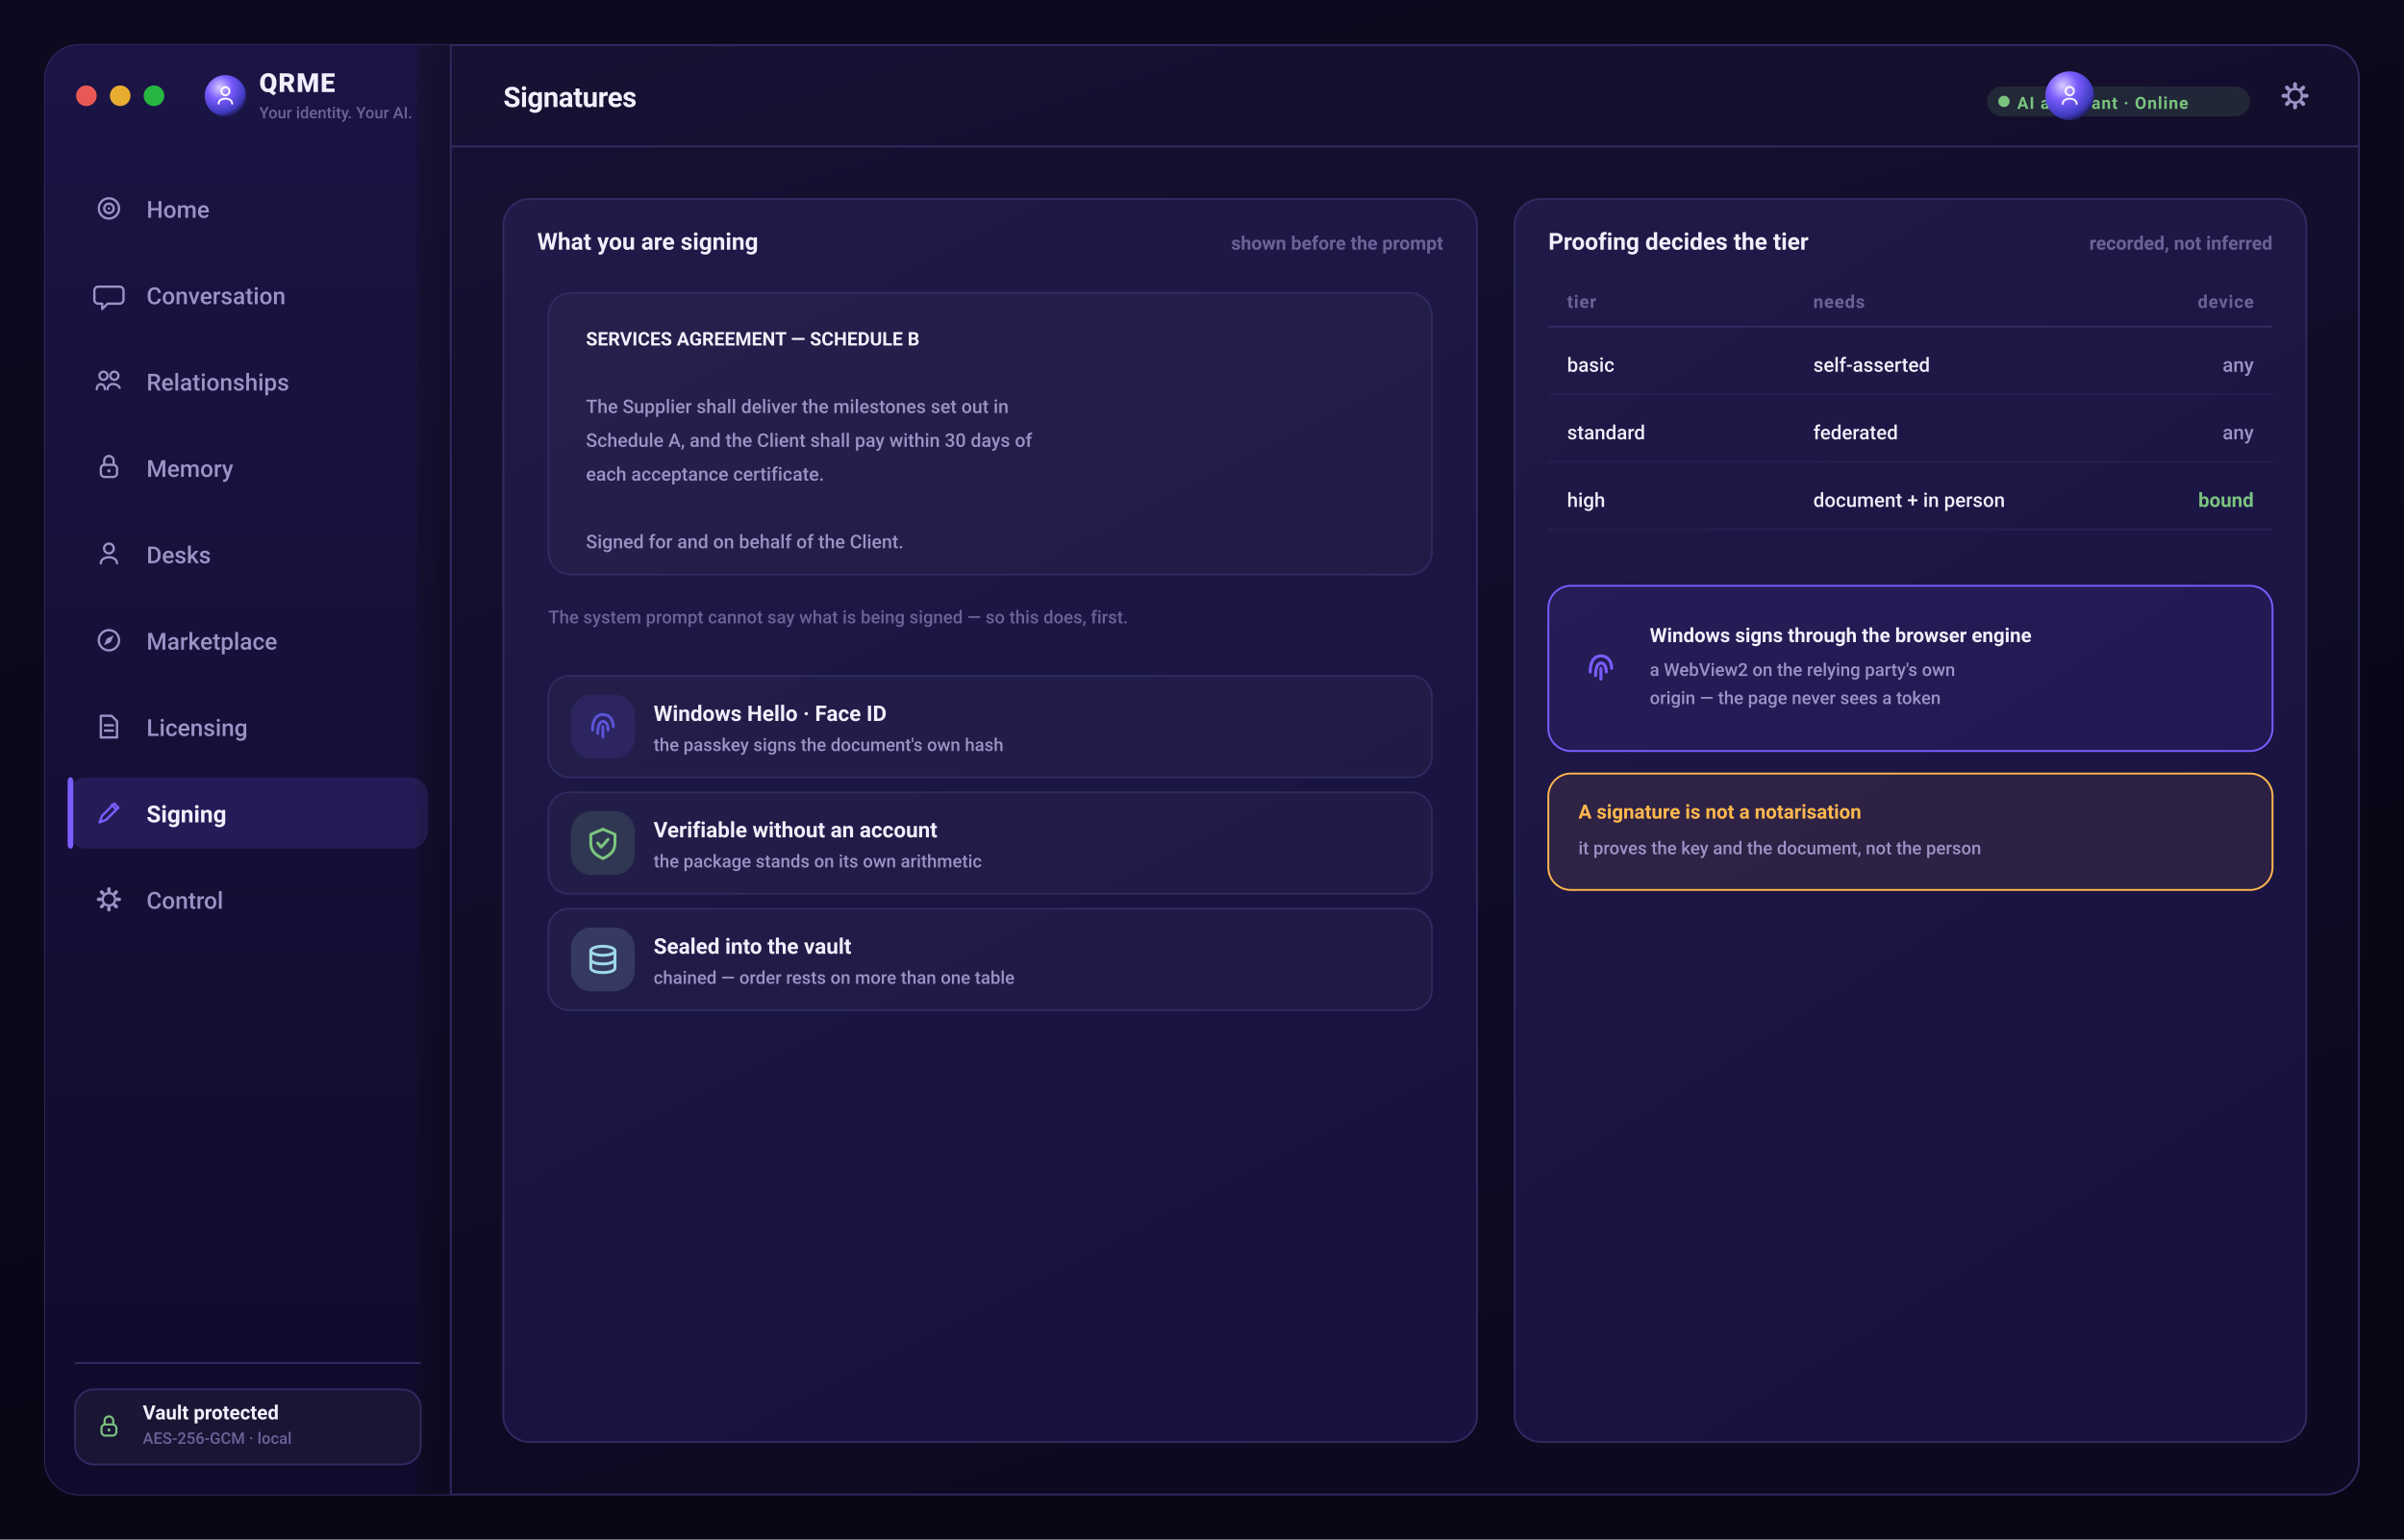
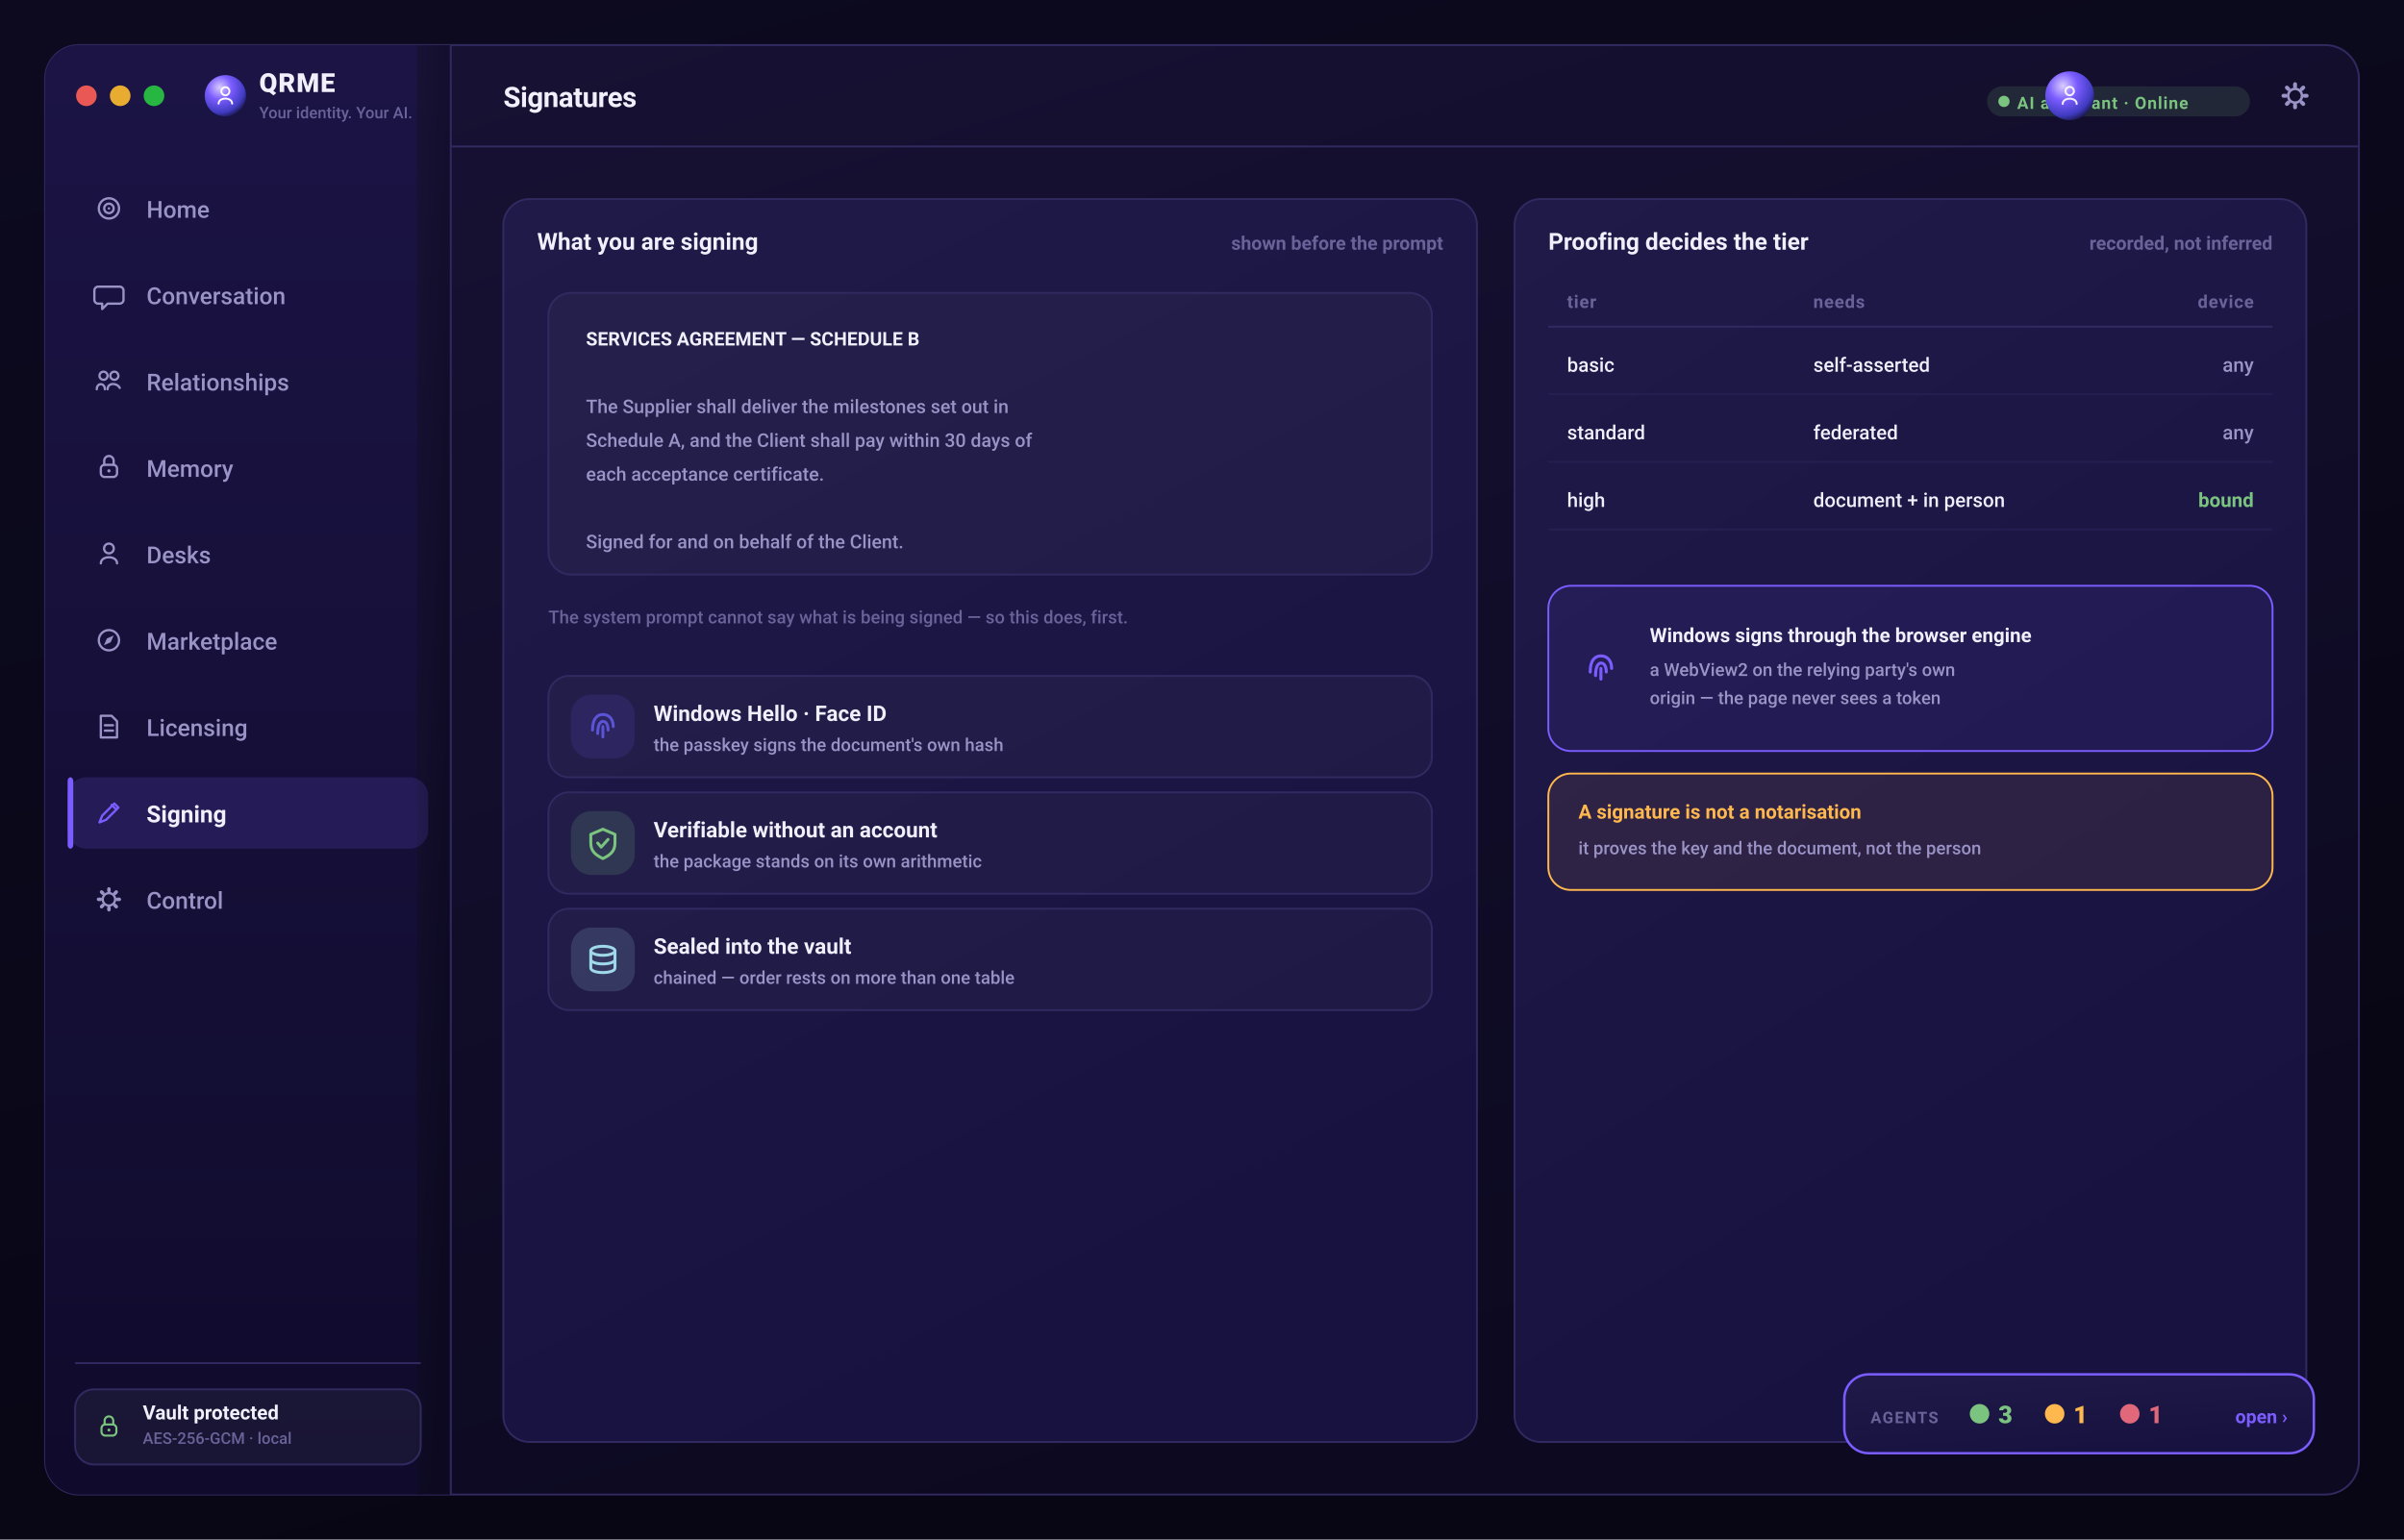
<svg xmlns="http://www.w3.org/2000/svg" width="1280" height="820" viewBox="0 0 1280 820" role="img" aria-label="QRME — Signatures">
  <defs>
    <linearGradient id="gPage" x1="0" y1="0" x2="0.4" y2="1">
      <stop offset="0" stop-color="#0d0a20" />
      <stop offset="1" stop-color="#080614" />
    </linearGradient>
    <linearGradient id="gScr" x1="0" y1="0" x2="0.5" y2="1">
      <stop offset="0" stop-color="#181235" />
      <stop offset="1" stop-color="#0c0920" />
    </linearGradient>
    <linearGradient id="gSide" x1="0" y1="0" x2="0" y2="1">
      <stop offset="0" stop-color="#1b1445" />
      <stop offset="1" stop-color="#100b2c" />
    </linearGradient>
    <linearGradient id="gCard" x1="0" y1="0" x2="0.4" y2="1">
      <stop offset="0" stop-color="#201a48" />
      <stop offset="1" stop-color="#181240" />
    </linearGradient>
    <linearGradient id="gBrand" x1="0" y1="0" x2="1" y2="0">
      <stop offset="0" stop-color="#7b5cff" />
      <stop offset="1" stop-color="#9d7bff" />
    </linearGradient>
    <linearGradient id="gAmber" x1="0" y1="0" x2="1" y2="0">
      <stop offset="0" stop-color="#ffb84d" />
      <stop offset="1" stop-color="#ffd27a" />
    </linearGradient>
    <radialGradient id="orb" cx="36%" cy="30%" r="78%">
      <stop offset="0" stop-color="#d9ccff" />
      <stop offset="38%" stop-color="#7b5cff" />
      <stop offset="78%" stop-color="#3f3bc0" />
      <stop offset="100%" stop-color="#140f34" />
    </radialGradient>
  </defs>
  <rect x="0.0" y="0.0" width="1280.0" height="820.0" rx="0" fill="url(#gPage)" />
  <rect x="24" y="24" width="1232" height="772" rx="18" fill="url(#gScr)" stroke="#302a60" stroke-width="1" />
  <rect x="24.0" y="24.0" width="216.0" height="772.0" rx="18" fill="url(#gSide)" />
  <rect x="222.0" y="24.0" width="18.0" height="772.0" rx="0" fill="url(#gScr)" />
  <line x1="240" y1="24" x2="240" y2="796" stroke="#302a60" stroke-width="1" />
  <line x1="240" y1="78" x2="1256" y2="78" stroke="#302a60" stroke-width="1" />
  <circle cx="46" cy="51" r="5.5" fill="#ff5f57" opacity="0.9" />
  <circle cx="64" cy="51" r="5.5" fill="#febc2e" opacity="0.9" />
  <circle cx="82" cy="51" r="5.5" fill="#28c840" opacity="0.9" />
  <circle cx="120" cy="51" r="11" fill="url(#orb)" />
  <circle cx="120" cy="48.6" r="2.16" fill="none" stroke="rgba(255,255,255,0.95)" stroke-width="1.02" stroke-linecap="round" stroke-linejoin="round" />
  <path d="M116.4 55.2 c0 -3.6 7.2 -3.6 7.2 0" fill="none" stroke="rgba(255,255,255,0.95)" stroke-width="1.02" stroke-linecap="round" stroke-linejoin="round" />
  <text x="138.0" y="49.0" font-family="-apple-system,BlinkMacSystemFont,'SF Pro Display','SF Pro Text','Segoe UI',Roboto,system-ui,sans-serif" font-size="14" font-weight="800" fill="#f2effc" text-anchor="start" letter-spacing="0.5">QRME</text>
  <text x="138.0" y="63.0" font-family="-apple-system,BlinkMacSystemFont,'SF Pro Display','SF Pro Text','Segoe UI',Roboto,system-ui,sans-serif" font-size="8.5" font-weight="500" fill="#6a6399" text-anchor="start">Your identity. Your AI.</text>
  <text x="268.0" y="57.0" font-family="-apple-system,BlinkMacSystemFont,'SF Pro Display','SF Pro Text','Segoe UI',Roboto,system-ui,sans-serif" font-size="15" font-weight="700" fill="#f2effc" text-anchor="start" letter-spacing="-0.2">Signatures</text>
  <rect x="1220.96" y="43.8" width="2.08" height="3.2" rx="1" transform="rotate(0 1222 51)" fill="#9a93c6" />
  <rect x="1220.96" y="43.8" width="2.08" height="3.2" rx="1" transform="rotate(45 1222 51)" fill="#9a93c6" />
  <rect x="1220.96" y="43.8" width="2.08" height="3.2" rx="1" transform="rotate(90 1222 51)" fill="#9a93c6" />
  <rect x="1220.96" y="43.8" width="2.08" height="3.2" rx="1" transform="rotate(135 1222 51)" fill="#9a93c6" />
  <rect x="1220.96" y="43.8" width="2.08" height="3.2" rx="1" transform="rotate(180 1222 51)" fill="#9a93c6" />
  <rect x="1220.96" y="43.8" width="2.08" height="3.2" rx="1" transform="rotate(225 1222 51)" fill="#9a93c6" />
  <rect x="1220.96" y="43.8" width="2.08" height="3.2" rx="1" transform="rotate(270 1222 51)" fill="#9a93c6" />
  <rect x="1220.96" y="43.8" width="2.08" height="3.2" rx="1" transform="rotate(315 1222 51)" fill="#9a93c6" />
  <circle cx="1222" cy="51" r="3.68" fill="none" stroke="#9a93c6" stroke-width="1.36" stroke-linecap="round" stroke-linejoin="round" />
  <rect x="1058.0" y="46.0" width="140.0" height="16.0" rx="8" fill="rgba(123,196,127,0.14)" />
  <circle cx="1067.0" cy="54" r="3" fill="#7bc47f" />
  <text x="1074.0" y="58.0" font-family="-apple-system,BlinkMacSystemFont,'SF Pro Display','SF Pro Text','Segoe UI',Roboto,system-ui,sans-serif" font-size="9" font-weight="700" fill="#7bc47f" text-anchor="start" letter-spacing="0.5">AI assistant · Online</text>
  <circle cx="1102" cy="51" r="13" fill="url(#orb)" />
  <circle cx="1102" cy="48.52" r="2.232" fill="none" stroke="rgba(255,255,255,0.9)" stroke-width="1.05" stroke-linecap="round" stroke-linejoin="round" />
  <path d="M1098.28 55.34 c0 -3.72 7.44 -3.72 7.44 0" fill="none" stroke="rgba(255,255,255,0.9)" stroke-width="1.05" stroke-linecap="round" stroke-linejoin="round" />
  <circle cx="58" cy="111" r="5.4" fill="none" stroke="#9a93c6" stroke-width="1.22" stroke-linecap="round" stroke-linejoin="round" />
  <circle cx="58" cy="111" r="2.52" fill="none" stroke="#9a93c6" stroke-width="1.22" stroke-linecap="round" stroke-linejoin="round" />
  <circle cx="58" cy="111" r="0.648" fill="#9a93c6" />
  <text x="78.0" y="116.0" font-family="-apple-system,BlinkMacSystemFont,'SF Pro Display','SF Pro Text','Segoe UI',Roboto,system-ui,sans-serif" font-size="12.5" font-weight="500" fill="#9a93c6" text-anchor="start">Home</text>
  <path d="M52.24 152.68 h11.52 a2 2 0 0 1 2 2 v5.04 a2 2 0 0 1 -2 2 h-6.48 l-2.88 2.88 v-2.88 h-2.16 a2 2 0 0 1 -2 -2 v-5.04 a2 2 0 0 1 2 -2 Z" fill="none" stroke="#9a93c6" stroke-width="1.22" stroke-linecap="round" stroke-linejoin="round" />
  <text x="78.0" y="162.0" font-family="-apple-system,BlinkMacSystemFont,'SF Pro Display','SF Pro Text','Segoe UI',Roboto,system-ui,sans-serif" font-size="12.5" font-weight="500" fill="#9a93c6" text-anchor="start">Conversation</text>
  <circle cx="55.12" cy="200.12" r="2.16" fill="none" stroke="#9a93c6" stroke-width="1.22" stroke-linecap="round" stroke-linejoin="round" />
  <circle cx="60.88" cy="200.12" r="2.16" fill="none" stroke="#9a93c6" stroke-width="1.22" stroke-linecap="round" stroke-linejoin="round" />
  <path d="M51.52 207.32 c0 -3.6 4.32 -3.6 4.32 0 M57.28 207.32 c0 -3.6 5.04 -3.6 6.48 -0.72" fill="none" stroke="#9a93c6" stroke-width="1.22" stroke-linecap="round" stroke-linejoin="round" />
  <text x="78.0" y="208.0" font-family="-apple-system,BlinkMacSystemFont,'SF Pro Display','SF Pro Text','Segoe UI',Roboto,system-ui,sans-serif" font-size="12.5" font-weight="500" fill="#9a93c6" text-anchor="start">Relationships</text>
  <rect x="53.68" y="247.56" width="8.64" height="6.48" rx="2" fill="none" stroke="#9a93c6" stroke-width="1.22" stroke-linecap="round" stroke-linejoin="round" />
  <path d="M55.48 247.56 v-2.16 a2.52 2.52 0 0 1 5.04 0 v2.16" fill="none" stroke="#9a93c6" stroke-width="1.22" stroke-linecap="round" stroke-linejoin="round" />
  <circle cx="58" cy="250.8" r="0.864" fill="#9a93c6" />
  <text x="78.0" y="254.0" font-family="-apple-system,BlinkMacSystemFont,'SF Pro Display','SF Pro Text','Segoe UI',Roboto,system-ui,sans-serif" font-size="12.5" font-weight="500" fill="#9a93c6" text-anchor="start">Memory</text>
  <circle cx="58" cy="292.12" r="2.592" fill="none" stroke="#9a93c6" stroke-width="1.22" stroke-linecap="round" stroke-linejoin="round" />
  <path d="M53.68 300.04 c0 -4.32 8.64 -4.32 8.64 0" fill="none" stroke="#9a93c6" stroke-width="1.22" stroke-linecap="round" stroke-linejoin="round" />
  <text x="78.0" y="300.0" font-family="-apple-system,BlinkMacSystemFont,'SF Pro Display','SF Pro Text','Segoe UI',Roboto,system-ui,sans-serif" font-size="12.5" font-weight="500" fill="#9a93c6" text-anchor="start">Desks</text>
  <circle cx="58" cy="341" r="5.4" fill="none" stroke="#9a93c6" stroke-width="1.22" stroke-linecap="round" stroke-linejoin="round" />
  <path d="M60.52 338.48 l-1.584 3.6 -3.6 1.584 1.584 -3.6 Z" fill="#9a93c6" />
  <text x="78.0" y="346.0" font-family="-apple-system,BlinkMacSystemFont,'SF Pro Display','SF Pro Text','Segoe UI',Roboto,system-ui,sans-serif" font-size="12.5" font-weight="500" fill="#9a93c6" text-anchor="start">Marketplace</text>
  <path d="M53.68 381.24 h5.76 l2.88 2.88 v8.64 h-8.64 Z" fill="none" stroke="#9a93c6" stroke-width="1.22" stroke-linecap="round" stroke-linejoin="round" />
  <path d="M55.84 386.28 h4.32 M55.84 389.16 h4.32" fill="none" stroke="#9a93c6" stroke-width="1.22" stroke-linecap="round" stroke-linejoin="round" />
  <text x="78.0" y="392.0" font-family="-apple-system,BlinkMacSystemFont,'SF Pro Display','SF Pro Text','Segoe UI',Roboto,system-ui,sans-serif" font-size="12.5" font-weight="500" fill="#9a93c6" text-anchor="start">Licensing</text>
  <rect x="36.0" y="414.0" width="192.0" height="38.0" rx="10" fill="rgba(123,92,255,0.16)" />
  <rect x="36.0" y="414.0" width="3.0" height="38.0" rx="2" fill="#7b5cff" />
  <path d="M52.96 438.04 l1.44 -3.6 6.48 -6.48 2.16 2.16 -6.48 6.48 -3.6 1.44 Z" fill="none" stroke="#7b5cff" stroke-width="1.22" stroke-linecap="round" stroke-linejoin="round" />
  <path d="M59.44 428.68 l2.16 2.16" fill="none" stroke="#7b5cff" stroke-width="1.22" stroke-linecap="round" stroke-linejoin="round" />
  <text x="78.0" y="438.0" font-family="-apple-system,BlinkMacSystemFont,'SF Pro Display','SF Pro Text','Segoe UI',Roboto,system-ui,sans-serif" font-size="12.5" font-weight="650" fill="#f2effc" text-anchor="start">Signing</text>
  <rect x="57.064" y="472.52" width="1.872" height="2.88" rx="1" transform="rotate(0 58 479)" fill="#9a93c6" />
  <rect x="57.064" y="472.52" width="1.872" height="2.88" rx="1" transform="rotate(45 58 479)" fill="#9a93c6" />
  <rect x="57.064" y="472.52" width="1.872" height="2.88" rx="1" transform="rotate(90 58 479)" fill="#9a93c6" />
  <rect x="57.064" y="472.52" width="1.872" height="2.88" rx="1" transform="rotate(135 58 479)" fill="#9a93c6" />
  <rect x="57.064" y="472.52" width="1.872" height="2.88" rx="1" transform="rotate(180 58 479)" fill="#9a93c6" />
  <rect x="57.064" y="472.52" width="1.872" height="2.88" rx="1" transform="rotate(225 58 479)" fill="#9a93c6" />
  <rect x="57.064" y="472.52" width="1.872" height="2.88" rx="1" transform="rotate(270 58 479)" fill="#9a93c6" />
  <rect x="57.064" y="472.52" width="1.872" height="2.88" rx="1" transform="rotate(315 58 479)" fill="#9a93c6" />
  <circle cx="58" cy="479" r="3.312" fill="none" stroke="#9a93c6" stroke-width="1.22" stroke-linecap="round" stroke-linejoin="round" />
  <text x="78.0" y="484.0" font-family="-apple-system,BlinkMacSystemFont,'SF Pro Display','SF Pro Text','Segoe UI',Roboto,system-ui,sans-serif" font-size="12.5" font-weight="500" fill="#9a93c6" text-anchor="start">Control</text>
  <line x1="40" y1="726" x2="224" y2="726" stroke="#302a60" stroke-width="1" />
  <rect x="40.0" y="740.0" width="184.0" height="40.0" rx="10" fill="rgba(255,255,255,0.04)" stroke="#302a60" stroke-width="1" />
  <rect x="54.04" y="758.68" width="7.92" height="5.94" rx="2" fill="none" stroke="#7bc47f" stroke-width="1.12" stroke-linecap="round" stroke-linejoin="round" />
  <path d="M55.69 758.68 v-1.98 a2.31 2.31 0 0 1 4.62 0 v1.98" fill="none" stroke="#7bc47f" stroke-width="1.12" stroke-linecap="round" stroke-linejoin="round" />
  <circle cx="58" cy="761.65" r="0.792" fill="#7bc47f" />
  <text x="76.0" y="756.0" font-family="-apple-system,BlinkMacSystemFont,'SF Pro Display','SF Pro Text','Segoe UI',Roboto,system-ui,sans-serif" font-size="10.5" font-weight="650" fill="#f2effc" text-anchor="start">Vault protected</text>
  <text x="76.0" y="769.0" font-family="-apple-system,BlinkMacSystemFont,'SF Pro Display','SF Pro Text','Segoe UI',Roboto,system-ui,sans-serif" font-size="8.5" font-weight="500" fill="#6a6399" text-anchor="start">AES-256-GCM · local</text>
  <rect x="268.0" y="106.0" width="518.4" height="662.0" rx="14" fill="url(#gCard)" stroke="#302a60" stroke-width="1" />
  <text x="286.0" y="133.0" font-family="-apple-system,BlinkMacSystemFont,'SF Pro Display','SF Pro Text','Segoe UI',Roboto,system-ui,sans-serif" font-size="12.5" font-weight="700" fill="#f2effc" text-anchor="start">What you are signing</text>
  <text x="768.4" y="133.0" font-family="-apple-system,BlinkMacSystemFont,'SF Pro Display','SF Pro Text','Segoe UI',Roboto,system-ui,sans-serif" font-size="10" font-weight="600" fill="#6a6399" text-anchor="end">shown before the prompt</text>
  <rect x="292.0" y="156.0" width="470.4" height="150.0" rx="12" fill="rgba(255,255,255,0.03)" stroke="#302a60" stroke-width="1" />
  <text x="312.0" y="184.0" font-family="-apple-system,BlinkMacSystemFont,'SF Pro Display','SF Pro Text','Segoe UI',Roboto,system-ui,sans-serif" font-size="10" font-weight="700" fill="#f2effc" text-anchor="start">SERVICES AGREEMENT — SCHEDULE B</text>
  <text x="312.0" y="202.0" font-family="-apple-system,BlinkMacSystemFont,'SF Pro Display','SF Pro Text','Segoe UI',Roboto,system-ui,sans-serif" font-size="10" font-weight="500" fill="#9a93c6" text-anchor="start" />
  <text x="312.0" y="220.0" font-family="-apple-system,BlinkMacSystemFont,'SF Pro Display','SF Pro Text','Segoe UI',Roboto,system-ui,sans-serif" font-size="10" font-weight="500" fill="#9a93c6" text-anchor="start">The Supplier shall deliver the milestones set out in</text>
  <text x="312.0" y="238.0" font-family="-apple-system,BlinkMacSystemFont,'SF Pro Display','SF Pro Text','Segoe UI',Roboto,system-ui,sans-serif" font-size="10" font-weight="500" fill="#9a93c6" text-anchor="start">Schedule A, and the Client shall pay within 30 days of</text>
  <text x="312.0" y="256.0" font-family="-apple-system,BlinkMacSystemFont,'SF Pro Display','SF Pro Text','Segoe UI',Roboto,system-ui,sans-serif" font-size="10" font-weight="500" fill="#9a93c6" text-anchor="start">each acceptance certificate.</text>
  <text x="312.0" y="274.0" font-family="-apple-system,BlinkMacSystemFont,'SF Pro Display','SF Pro Text','Segoe UI',Roboto,system-ui,sans-serif" font-size="10" font-weight="500" fill="#9a93c6" text-anchor="start" />
  <text x="312.0" y="292.0" font-family="-apple-system,BlinkMacSystemFont,'SF Pro Display','SF Pro Text','Segoe UI',Roboto,system-ui,sans-serif" font-size="10" font-weight="500" fill="#9a93c6" text-anchor="start">Signed for and on behalf of the Client.</text>
  <text x="292.0" y="332.0" font-family="-apple-system,BlinkMacSystemFont,'SF Pro Display','SF Pro Text','Segoe UI',Roboto,system-ui,sans-serif" font-size="9.5" font-weight="500" fill="#6a6399" text-anchor="start">The system prompt cannot say what is being signed — so this does, first.</text>
  <rect x="292.0" y="360.0" width="470.4" height="54.0" rx="11" fill="rgba(255,255,255,0.03)" stroke="#302a60" stroke-width="1" />
  <rect x="304.0" y="370.0" width="34.0" height="34.0" rx="11" fill="rgba(91,84,214,0.16)" />
  <path d="M315.48 388.84 c0 -6.44 2.76 -8.28 5.52 -8.28 c2.76 0 5.52 1.84 5.52 6.44" fill="none" stroke="#5b54d6" stroke-width="1.56" stroke-linecap="round" stroke-linejoin="round" />
  <path d="M318.24 390.68 c0 -5.52 1.84 -6.44 2.76 -6.44 c1.84 0 2.76 1.84 2.76 4.6" fill="none" stroke="#5b54d6" stroke-width="1.56" stroke-linecap="round" stroke-linejoin="round" />
  <path d="M321 392.52 v-5.52" fill="none" stroke="#5b54d6" stroke-width="1.56" stroke-linecap="round" stroke-linejoin="round" />
  <text x="348.0" y="384.0" font-family="-apple-system,BlinkMacSystemFont,'SF Pro Display','SF Pro Text','Segoe UI',Roboto,system-ui,sans-serif" font-size="11.5" font-weight="650" fill="#f2effc" text-anchor="start">Windows Hello · Face ID</text>
  <text x="348.0" y="400.0" font-family="-apple-system,BlinkMacSystemFont,'SF Pro Display','SF Pro Text','Segoe UI',Roboto,system-ui,sans-serif" font-size="9.5" font-weight="500" fill="#9a93c6" text-anchor="start">the passkey signs the document's own hash</text>
  <rect x="292.0" y="422.0" width="470.4" height="54.0" rx="11" fill="rgba(255,255,255,0.03)" stroke="#302a60" stroke-width="1" />
  <rect x="304.0" y="432.0" width="34.0" height="34.0" rx="11" fill="rgba(123,196,127,0.16)" />
  <path d="M321 441.64 l6.44 2.76 v4.6 c0 4.6 -2.76 6.44 -6.44 8.28 c-3.68 -1.84 -6.44 -3.68 -6.44 -8.28 v-4.6 Z" fill="none" stroke="#7bc47f" stroke-width="1.56" stroke-linecap="round" stroke-linejoin="round" />
  <path d="M318.24 449 l1.84 2.208 3.68 -4.14" fill="none" stroke="#7bc47f" stroke-width="1.56" stroke-linecap="round" stroke-linejoin="round" />
  <text x="348.0" y="446.0" font-family="-apple-system,BlinkMacSystemFont,'SF Pro Display','SF Pro Text','Segoe UI',Roboto,system-ui,sans-serif" font-size="11.5" font-weight="650" fill="#f2effc" text-anchor="start">Verifiable without an account</text>
  <text x="348.0" y="462.0" font-family="-apple-system,BlinkMacSystemFont,'SF Pro Display','SF Pro Text','Segoe UI',Roboto,system-ui,sans-serif" font-size="9.5" font-weight="500" fill="#9a93c6" text-anchor="start">the package stands on its own arithmetic</text>
  <rect x="292.0" y="484.0" width="470.4" height="54.0" rx="11" fill="rgba(255,255,255,0.03)" stroke="#302a60" stroke-width="1" />
  <rect x="304.0" y="494.0" width="34.0" height="34.0" rx="11" fill="rgba(159,216,232,0.16)" />
  <ellipse cx="321" cy="506.4" rx="6.44" ry="2.392" fill="none" stroke="#9fd8e8" stroke-width="1.56" stroke-linecap="round" stroke-linejoin="round" />
  <path d="M314.56 506.4 v9.2 c0 1.38 2.76 2.392 6.44 2.392 s6.44 -1.012 6.44 -2.392 v-9.2 M314.56 511 c0 1.38 2.76 2.392 6.44 2.392 s6.44 -1.012 6.44 -2.392" fill="none" stroke="#9fd8e8" stroke-width="1.56" stroke-linecap="round" stroke-linejoin="round" />
  <text x="348.0" y="508.0" font-family="-apple-system,BlinkMacSystemFont,'SF Pro Display','SF Pro Text','Segoe UI',Roboto,system-ui,sans-serif" font-size="11.5" font-weight="650" fill="#f2effc" text-anchor="start">Sealed into the vault</text>
  <text x="348.0" y="524.0" font-family="-apple-system,BlinkMacSystemFont,'SF Pro Display','SF Pro Text','Segoe UI',Roboto,system-ui,sans-serif" font-size="9.5" font-weight="500" fill="#9a93c6" text-anchor="start">chained — order rests on more than one table</text>
  <rect x="806.4" y="106.0" width="421.6" height="662.0" rx="14" fill="url(#gCard)" stroke="#302a60" stroke-width="1" />
  <text x="824.4" y="133.0" font-family="-apple-system,BlinkMacSystemFont,'SF Pro Display','SF Pro Text','Segoe UI',Roboto,system-ui,sans-serif" font-size="12.5" font-weight="700" fill="#f2effc" text-anchor="start">Proofing decides the tier</text>
  <text x="1210.0" y="133.0" font-family="-apple-system,BlinkMacSystemFont,'SF Pro Display','SF Pro Text','Segoe UI',Roboto,system-ui,sans-serif" font-size="10" font-weight="600" fill="#6a6399" text-anchor="end">recorded, not inferred</text>
  <text x="834.4" y="164.0" font-family="-apple-system,BlinkMacSystemFont,'SF Pro Display','SF Pro Text','Segoe UI',Roboto,system-ui,sans-serif" font-size="9.5" font-weight="700" fill="#6a6399" text-anchor="start" letter-spacing="0.4">tier</text>
  <text x="965.5" y="164.0" font-family="-apple-system,BlinkMacSystemFont,'SF Pro Display','SF Pro Text','Segoe UI',Roboto,system-ui,sans-serif" font-size="9.5" font-weight="700" fill="#6a6399" text-anchor="start" letter-spacing="0.4">needs</text>
  <text x="1200.0" y="164.0" font-family="-apple-system,BlinkMacSystemFont,'SF Pro Display','SF Pro Text','Segoe UI',Roboto,system-ui,sans-serif" font-size="9.5" font-weight="700" fill="#6a6399" text-anchor="end" letter-spacing="0.4">device</text>
  <line x1="824.4" y1="174" x2="1210.0" y2="174" stroke="#302a60" stroke-width="1" />
  <text x="834.4" y="198.0" font-family="-apple-system,BlinkMacSystemFont,'SF Pro Display','SF Pro Text','Segoe UI',Roboto,system-ui,sans-serif" font-size="10.5" font-weight="500" fill="#f2effc" text-anchor="start">basic</text>
  <text x="965.5" y="198.0" font-family="-apple-system,BlinkMacSystemFont,'SF Pro Display','SF Pro Text','Segoe UI',Roboto,system-ui,sans-serif" font-size="10.5" font-weight="500" fill="#f2effc" text-anchor="start">self-asserted</text>
  <text x="1200.0" y="198.0" font-family="-apple-system,BlinkMacSystemFont,'SF Pro Display','SF Pro Text','Segoe UI',Roboto,system-ui,sans-serif" font-size="10.5" font-weight="500" fill="#9a93c6" text-anchor="end">any</text>
  <line x1="824.4" y1="210" x2="1210.0" y2="210" stroke="rgba(48,42,96,0.45)" stroke-width="1" />
  <text x="834.4" y="234.0" font-family="-apple-system,BlinkMacSystemFont,'SF Pro Display','SF Pro Text','Segoe UI',Roboto,system-ui,sans-serif" font-size="10.5" font-weight="500" fill="#f2effc" text-anchor="start">standard</text>
  <text x="965.5" y="234.0" font-family="-apple-system,BlinkMacSystemFont,'SF Pro Display','SF Pro Text','Segoe UI',Roboto,system-ui,sans-serif" font-size="10.5" font-weight="500" fill="#f2effc" text-anchor="start">federated</text>
  <text x="1200.0" y="234.0" font-family="-apple-system,BlinkMacSystemFont,'SF Pro Display','SF Pro Text','Segoe UI',Roboto,system-ui,sans-serif" font-size="10.5" font-weight="500" fill="#9a93c6" text-anchor="end">any</text>
  <line x1="824.4" y1="246" x2="1210.0" y2="246" stroke="rgba(48,42,96,0.45)" stroke-width="1" />
  <text x="834.4" y="270.0" font-family="-apple-system,BlinkMacSystemFont,'SF Pro Display','SF Pro Text','Segoe UI',Roboto,system-ui,sans-serif" font-size="10.5" font-weight="500" fill="#f2effc" text-anchor="start">high</text>
  <text x="965.5" y="270.0" font-family="-apple-system,BlinkMacSystemFont,'SF Pro Display','SF Pro Text','Segoe UI',Roboto,system-ui,sans-serif" font-size="10.5" font-weight="500" fill="#f2effc" text-anchor="start">document + in person</text>
  <text x="1200.0" y="270.0" font-family="-apple-system,BlinkMacSystemFont,'SF Pro Display','SF Pro Text','Segoe UI',Roboto,system-ui,sans-serif" font-size="10.5" font-weight="700" fill="#7bc47f" text-anchor="end">bound</text>
  <line x1="824.4" y1="282" x2="1210.0" y2="282" stroke="rgba(48,42,96,0.45)" stroke-width="1" />
  <rect x="824.4" y="312.0" width="385.6" height="88.0" rx="12" fill="rgba(123,92,255,0.08)" stroke="#7b5cff" stroke-width="1" />
  <path d="M846.7 357.9 c0 -6.65 2.85 -8.55 5.7 -8.55 c2.85 0 5.7 1.9 5.7 6.65" fill="none" stroke="#7b5cff" stroke-width="1.61" stroke-linecap="round" stroke-linejoin="round" />
  <path d="M849.55 359.8 c0 -5.7 1.9 -6.65 2.85 -6.65 c1.9 0 2.85 1.9 2.85 4.75" fill="none" stroke="#7b5cff" stroke-width="1.61" stroke-linecap="round" stroke-linejoin="round" />
  <path d="M852.4 361.7 v-5.7" fill="none" stroke="#7b5cff" stroke-width="1.61" stroke-linecap="round" stroke-linejoin="round" />
  <text x="878.4" y="342.0" font-family="-apple-system,BlinkMacSystemFont,'SF Pro Display','SF Pro Text','Segoe UI',Roboto,system-ui,sans-serif" font-size="10.5" font-weight="700" fill="#f2effc" text-anchor="start">Windows signs through the browser engine</text>
  <text x="878.4" y="360.0" font-family="-apple-system,BlinkMacSystemFont,'SF Pro Display','SF Pro Text','Segoe UI',Roboto,system-ui,sans-serif" font-size="9.5" font-weight="500" fill="#9a93c6" text-anchor="start">a WebView2 on the relying party's own</text>
  <text x="878.4" y="375.0" font-family="-apple-system,BlinkMacSystemFont,'SF Pro Display','SF Pro Text','Segoe UI',Roboto,system-ui,sans-serif" font-size="9.5" font-weight="500" fill="#9a93c6" text-anchor="start">origin — the page never sees a token</text>
  <rect x="824.4" y="412.0" width="385.6" height="62.0" rx="12" fill="rgba(255,184,77,0.08)" stroke="#ffb84d" stroke-width="1" />
  <text x="840.4" y="436.0" font-family="-apple-system,BlinkMacSystemFont,'SF Pro Display','SF Pro Text','Segoe UI',Roboto,system-ui,sans-serif" font-size="10.5" font-weight="700" fill="#ffb84d" text-anchor="start">A signature is not a notarisation</text>
  <text x="840.4" y="455.0" font-family="-apple-system,BlinkMacSystemFont,'SF Pro Display','SF Pro Text','Segoe UI',Roboto,system-ui,sans-serif" font-size="9.5" font-weight="500" fill="#9a93c6" text-anchor="start">it proves the key and the document, not the person</text>
+   <rect x="982.0" y="732.0" width="250.0" height="42.0" rx="13" fill="url(#gCard)" stroke="#7b5cff" stroke-width="1.3" />
+   <text x="996.0" y="758.0" font-family="-apple-system,BlinkMacSystemFont,'SF Pro Display','SF Pro Text','Segoe UI',Roboto,system-ui,sans-serif" font-size="8.5" font-weight="700" fill="#6a6399" text-anchor="start" letter-spacing="0.7">AGENTS</text>
+   <circle cx="1054" cy="753" r="5.2" fill="#7bc47f" />
+   <text x="1064.0" y="758.0" font-family="-apple-system,BlinkMacSystemFont,'SF Pro Display','SF Pro Text','Segoe UI',Roboto,system-ui,sans-serif" font-size="13" font-weight="800" fill="#7bc47f" text-anchor="start">3</text>
+   <circle cx="1094" cy="753" r="5.2" fill="#ffb84d" />
+   <text x="1104.0" y="758.0" font-family="-apple-system,BlinkMacSystemFont,'SF Pro Display','SF Pro Text','Segoe UI',Roboto,system-ui,sans-serif" font-size="13" font-weight="800" fill="#ffb84d" text-anchor="start">1</text>
+   <circle cx="1134" cy="753" r="5.2" fill="#e0687a" />
+   <text x="1144.0" y="758.0" font-family="-apple-system,BlinkMacSystemFont,'SF Pro Display','SF Pro Text','Segoe UI',Roboto,system-ui,sans-serif" font-size="13" font-weight="800" fill="#e0687a" text-anchor="start">1</text>
+   <text x="1218.0" y="758.0" font-family="-apple-system,BlinkMacSystemFont,'SF Pro Display','SF Pro Text','Segoe UI',Roboto,system-ui,sans-serif" font-size="10" font-weight="700" fill="#7b5cff" text-anchor="end">open ›</text>
</svg>
